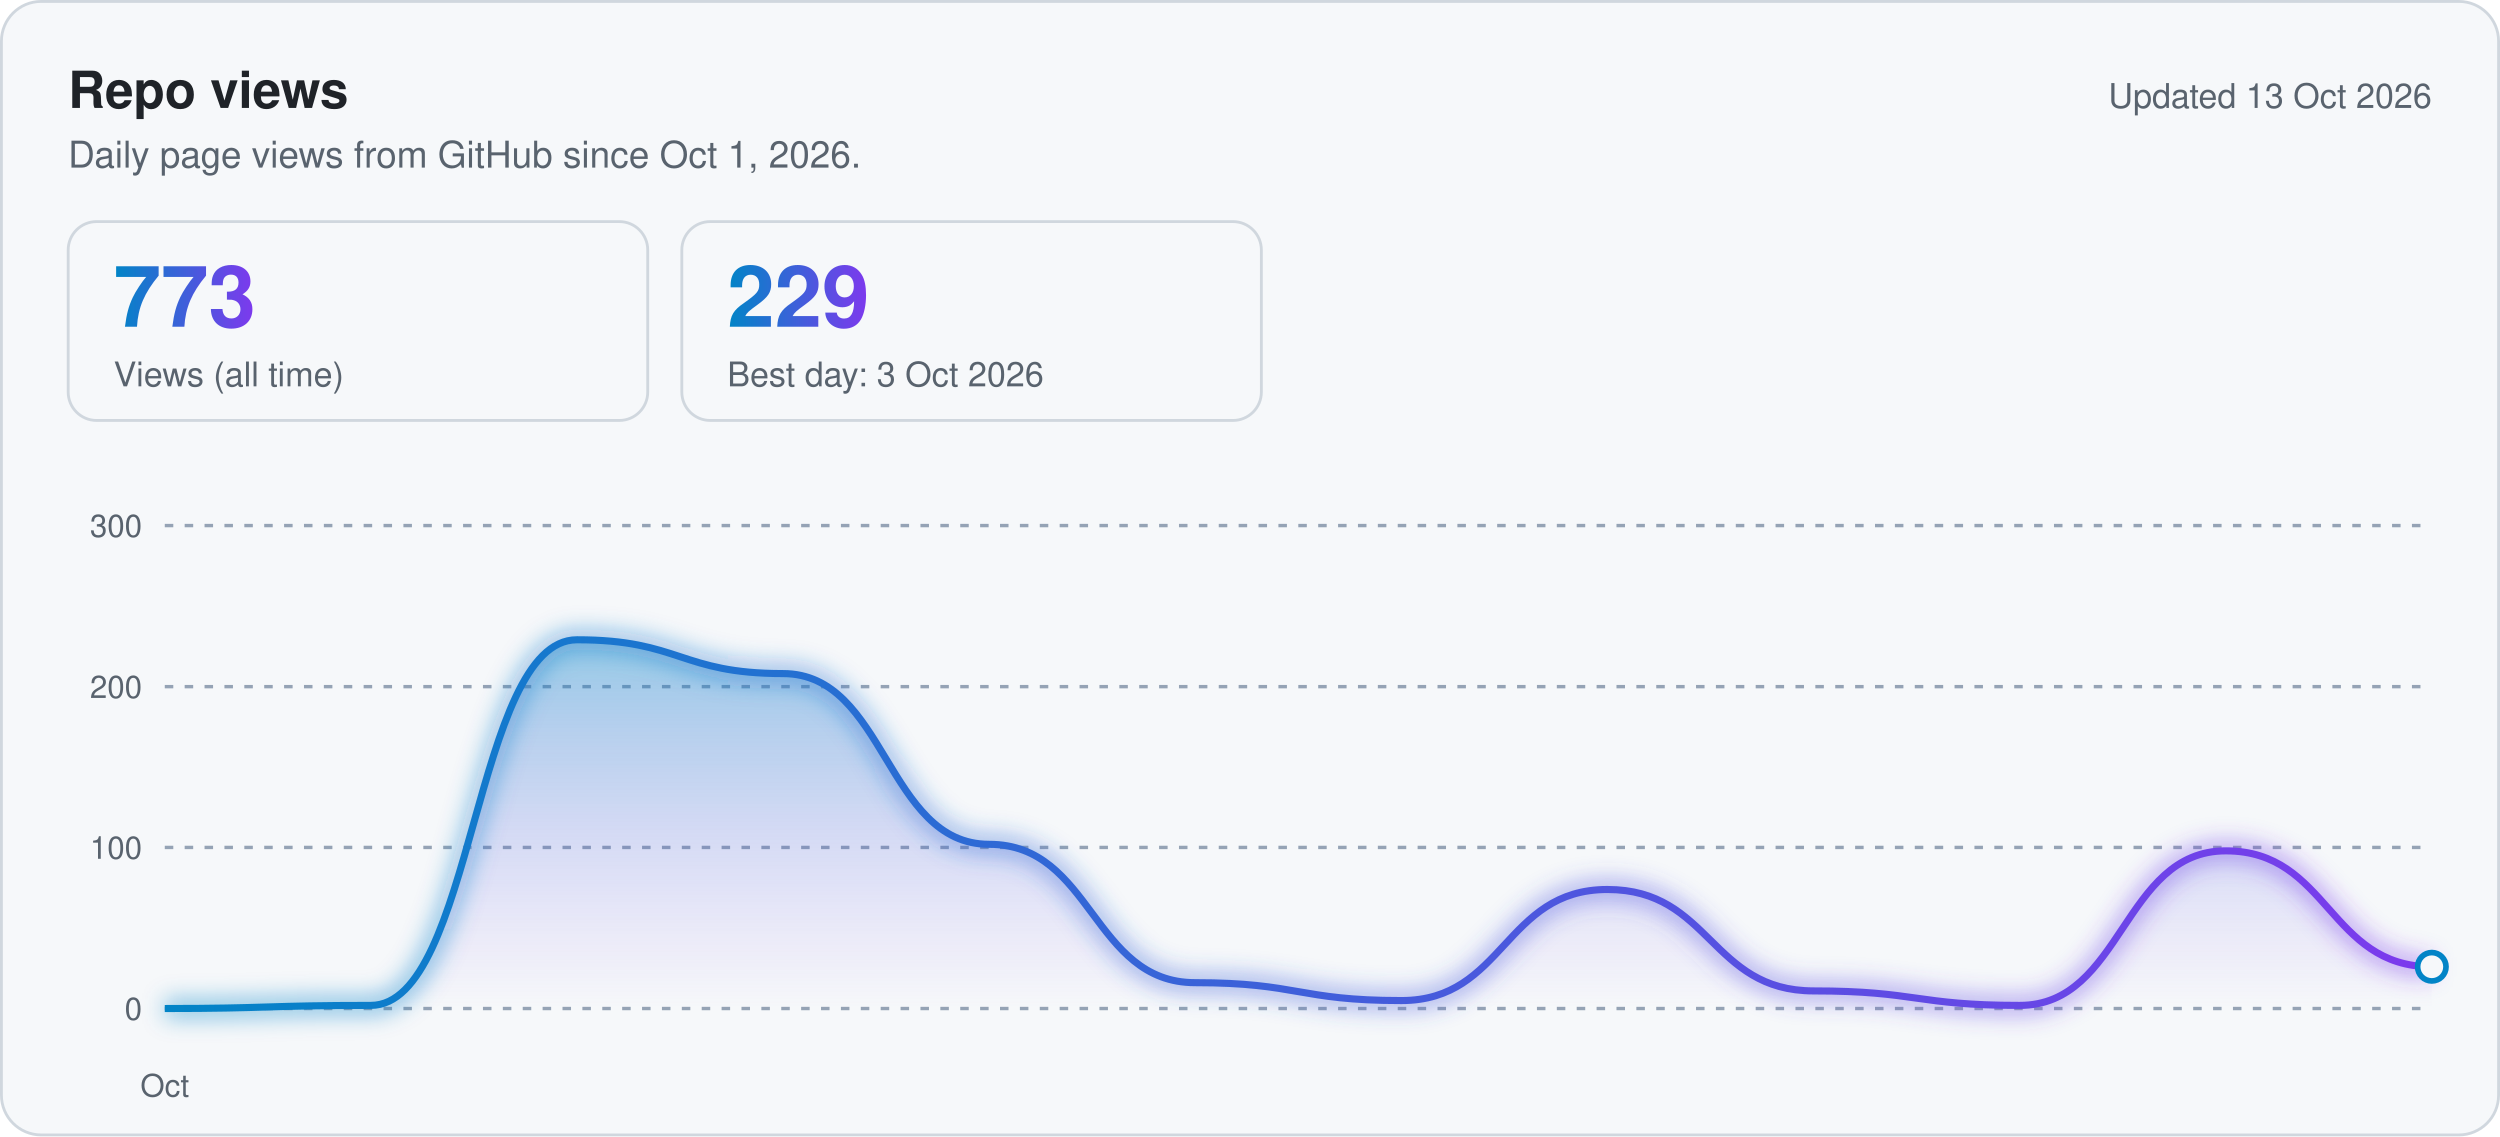
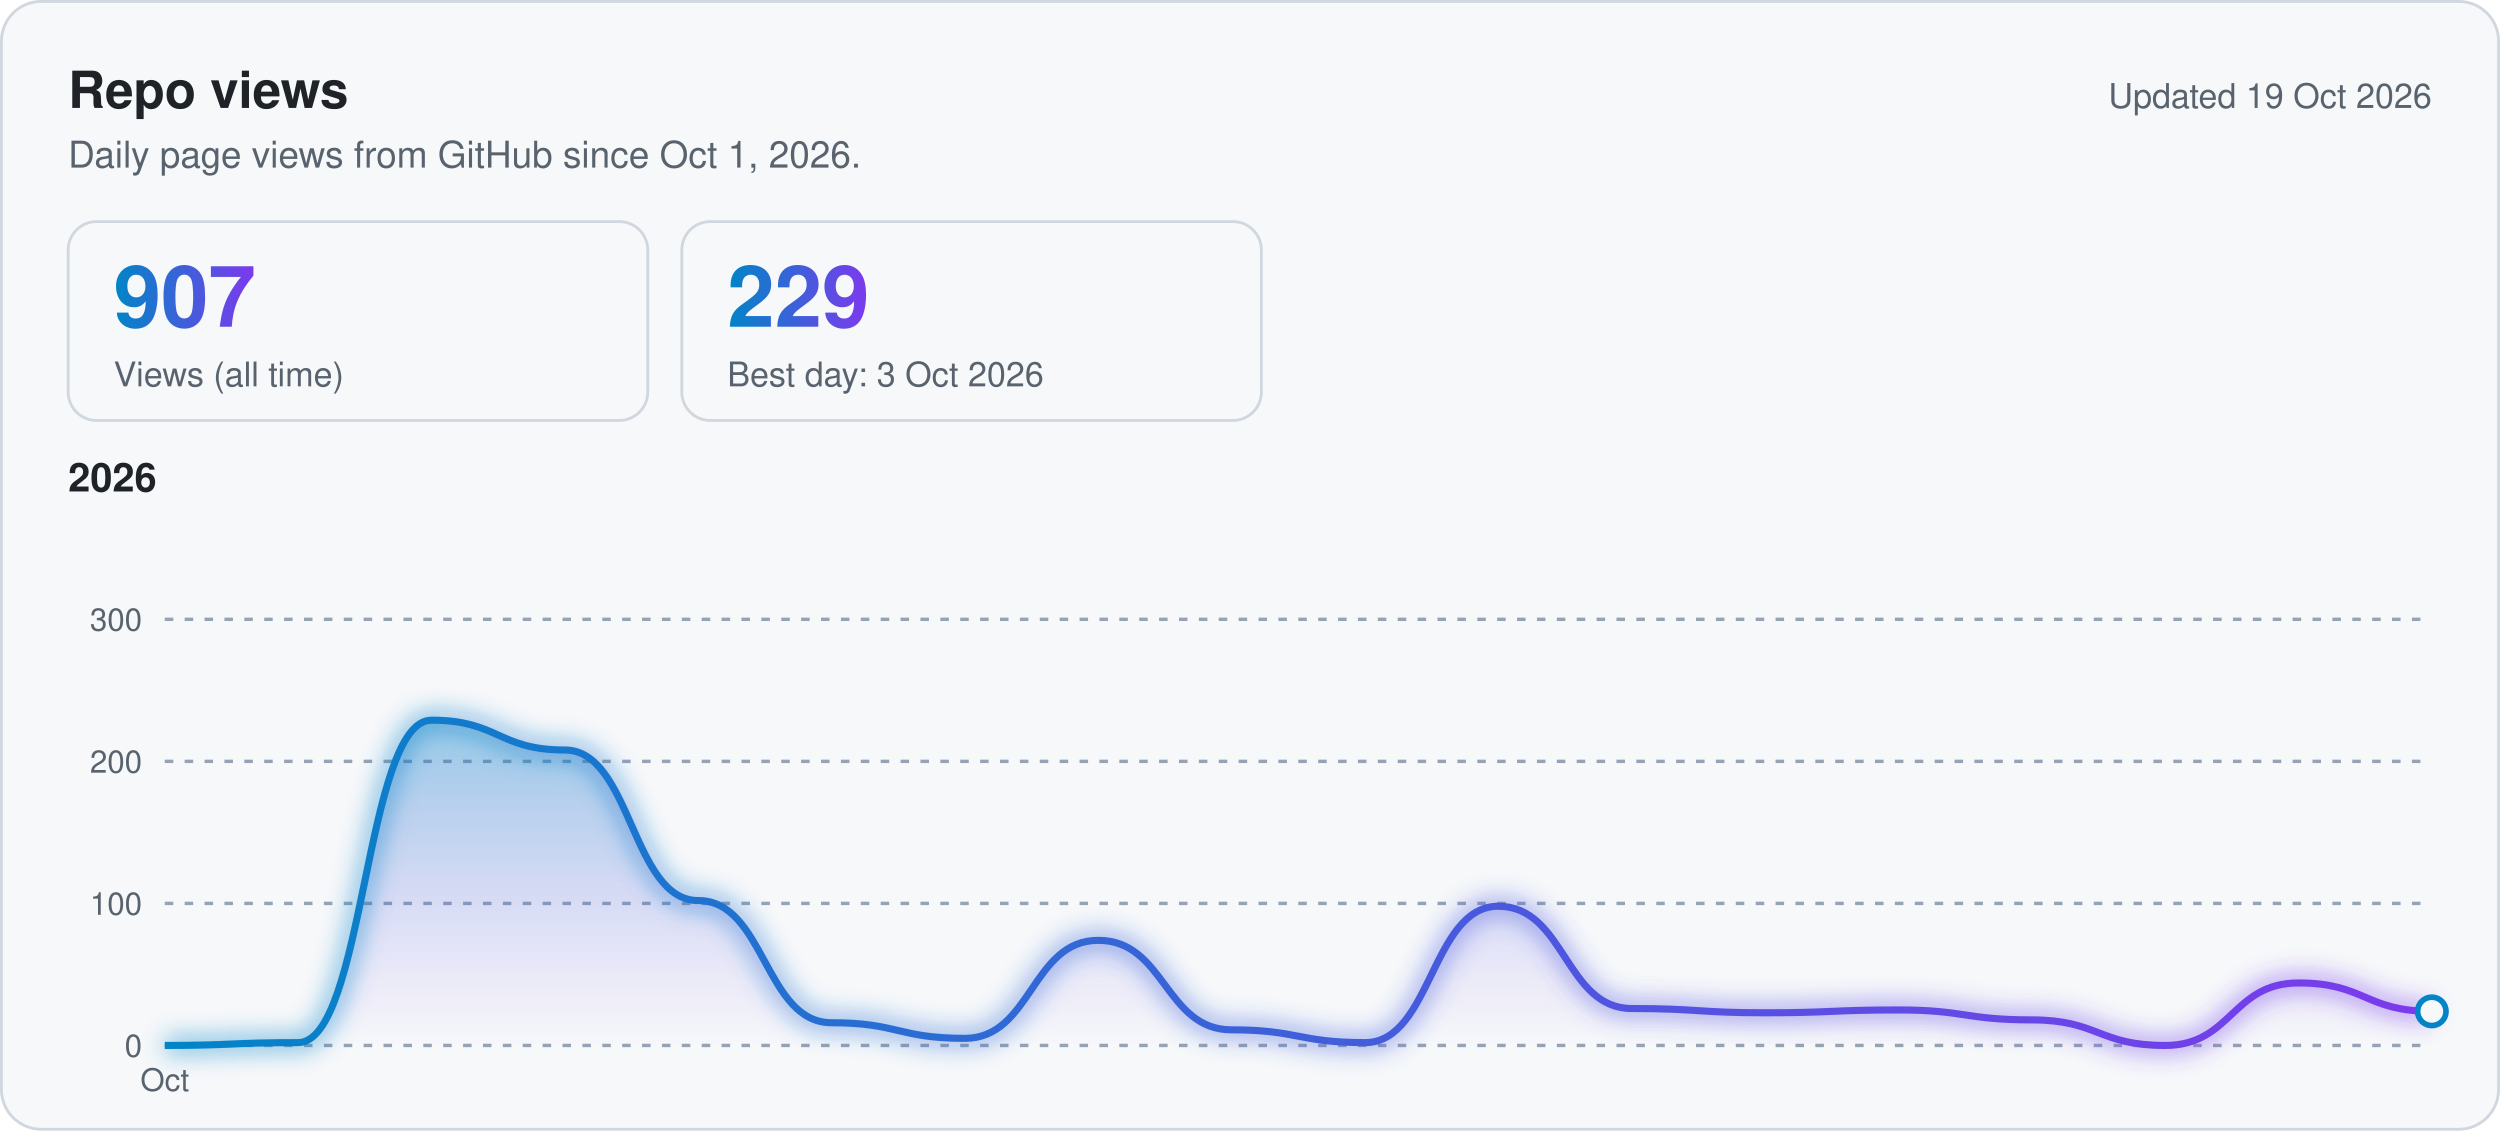
- <svg xmlns="http://www.w3.org/2000/svg" viewBox="0 0 880 400" width="880" height="400" role="img" aria-label="Repo views" font-family="'Segoe UI', system-ui, -apple-system, Helvetica, Arial, sans-serif">
+ <svg xmlns="http://www.w3.org/2000/svg" viewBox="0 0 880 398" width="880" height="398" role="img" aria-label="Repo views" font-family="'Segoe UI', system-ui, -apple-system, Helvetica, Arial, sans-serif">
  <style>@keyframes draw{from{stroke-dasharray:1;stroke-dashoffset:1}to{stroke-dasharray:1;stroke-dashoffset:0}}@keyframes fade{from{opacity:0}}.ln,.gw{animation:draw 2.2s ease-out .2s backwards}.fd{animation:fade 1.4s ease 1.2s backwards}@media (prefers-reduced-motion:reduce){.lwv{display:none}}@media (prefers-reduced-motion:reduce){*{animation:none!important}}</style>
  <defs>
    <linearGradient id="lg" x1="0" x2="1">
      <stop offset="0" stop-color="#0284c7" />
      <stop offset="1" stop-color="#7c3aed" />
    </linearGradient>
    <linearGradient id="ag" x1="0" x2="0" y1="0" y2="1">
      <stop offset="0" stop-color="#0284c7" stop-opacity=".4" />
      <stop offset="1" stop-color="#7c3aed" stop-opacity="0" />
    </linearGradient>
    <filter id="gw" x="-5%" y="-30%" width="110%" height="160%">
      <feGaussianBlur stdDeviation="4" />
    </filter>
-     <linearGradient id="wv" gradientUnits="userSpaceOnUse" x1="0" y1="0" x2="880" y2="0" gradientTransform="translate(-90,0)">
+     <linearGradient id="wv0" gradientUnits="userSpaceOnUse" x1="0" y1="0" x2="880" y2="0" gradientTransform="translate(-20,0)">
      <stop offset="0" stop-color="#fff" stop-opacity="0" />
      <stop offset=".04" stop-color="#fff" stop-opacity="0" />
      <stop offset=".08" stop-color="#fff" stop-opacity="1" />
      <stop offset=".086" stop-color="#fff" stop-opacity="0" />
      <stop offset="1" stop-color="#fff" stop-opacity="0" />
-       <animateTransform attributeName="gradientTransform" type="translate" from="-90 0" to="970 0" dur="10s" begin="2.4s" repeatCount="indefinite" />
+       <animateTransform attributeName="gradientTransform" type="translate" values="-20 0;825 0" keyTimes="0;1" dur="8s" begin="2.4s" repeatCount="indefinite" />
    </linearGradient>
  </defs>
-   <rect x=".5" y=".5" width="879" height="399" rx="14" fill="#f6f8fa" stroke="#d0d7de" />
+   <rect x=".5" y=".5" width="879" height="397" rx="14" fill="#f6f8fa" stroke="#d0d7de" />
  <text x="24" y="38" font-size="18" font-weight="700" fill="#1f2328">Repo views</text>
  <text x="24" y="59" font-size="13" fill="#59636e">Daily page views from GitHub since Oct 1, 2026.</text>
-   <text x="856" y="38" font-size="12" fill="#59636e" text-anchor="end">Updated 13 Oct 2026</text>
+   <text x="856" y="38" font-size="12" fill="#59636e" text-anchor="end">Updated 19 Oct 2026</text>
  <rect x="24" y="78" width="204" height="70" rx="10" fill="none" stroke="#d0d7de" />
-   <text x="40" y="115" font-size="30" font-weight="700" fill="url(#lg)">773</text>
+   <text x="40" y="115" font-size="30" font-weight="700" fill="url(#lg)">907</text>
  <text x="40" y="136" font-size="12" fill="#59636e">Views (all time)</text>
  <rect x="240" y="78" width="204" height="70" rx="10" fill="none" stroke="#d0d7de" />
  <text x="256" y="115" font-size="30" font-weight="700" fill="url(#lg)">229</text>
  <text x="256" y="136" font-size="12" fill="#59636e">Best day: 3 Oct 2026</text>
-   <line x1="58" x2="856" y1="355.0" y2="355.0" stroke="#95a3b5" stroke-width="1.2" stroke-dasharray="3 4" />
-   <text x="50" y="359.0" font-size="11" fill="#59636e" text-anchor="end">0</text>
-   <line x1="58" x2="856" y1="298.3" y2="298.3" stroke="#95a3b5" stroke-width="1.2" stroke-dasharray="3 4" />
-   <text x="50" y="302.3" font-size="11" fill="#59636e" text-anchor="end">100</text>
-   <line x1="58" x2="856" y1="241.7" y2="241.7" stroke="#95a3b5" stroke-width="1.2" stroke-dasharray="3 4" />
-   <text x="50" y="245.7" font-size="11" fill="#59636e" text-anchor="end">200</text>
-   <line x1="58" x2="856" y1="185.0" y2="185.0" stroke="#95a3b5" stroke-width="1.2" stroke-dasharray="3 4" />
-   <text x="50" y="189.0" font-size="11" fill="#59636e" text-anchor="end">300</text>
-   <text x="58.0" y="386" font-size="11" fill="#59636e" text-anchor="middle">Oct</text>
-   <path class="fd" d="M58.0,355.0C94.3,355.0 94.3,353.9 130.5,353.9C166.8,353.9 166.8,225.2 203.1,225.2C239.4,225.2 239.4,237.1 275.6,237.1C311.9,237.1 311.9,297.2 348.2,297.2C384.5,297.2 384.5,345.9 420.7,345.9C457.0,345.9 457.0,352.2 493.3,352.2C529.5,352.2 529.5,313.1 565.8,313.1C602.1,313.1 602.1,348.8 638.4,348.8C674.6,348.8 674.6,353.9 710.9,353.9C747.2,353.9 747.2,299.5 783.5,299.5C819.7,299.5 819.7,340.3 856.0,340.3L856.0,355.0L58.0,355.0Z" fill="url(#ag)" />
-   <path class="gw" d="M58.0,355.0C94.3,355.0 94.3,353.9 130.5,353.9C166.8,353.9 166.8,225.2 203.1,225.2C239.4,225.2 239.4,237.1 275.6,237.1C311.9,237.1 311.9,297.2 348.2,297.2C384.5,297.2 384.5,345.9 420.7,345.9C457.0,345.9 457.0,352.2 493.3,352.2C529.5,352.2 529.5,313.1 565.8,313.1C602.1,313.1 602.1,348.8 638.4,348.8C674.6,348.8 674.6,353.9 710.9,353.9C747.2,353.9 747.2,299.5 783.5,299.5C819.7,299.5 819.7,340.3 856.0,340.3" pathLength="1" fill="none" stroke="url(#lg)" stroke-width="7" stroke-opacity=".45" filter="url(#gw)" />
-   <path class="ln" d="M58.0,355.0C94.3,355.0 94.3,353.9 130.5,353.9C166.8,353.9 166.8,225.2 203.1,225.2C239.4,225.2 239.4,237.1 275.6,237.1C311.9,237.1 311.9,297.2 348.2,297.2C384.5,297.2 384.5,345.9 420.7,345.9C457.0,345.9 457.0,352.2 493.3,352.2C529.5,352.2 529.5,313.1 565.8,313.1C602.1,313.1 602.1,348.8 638.4,348.8C674.6,348.8 674.6,353.9 710.9,353.9C747.2,353.9 747.2,299.5 783.5,299.5C819.7,299.5 819.7,340.3 856.0,340.3" pathLength="1" fill="none" stroke="url(#lg)" stroke-width="2.5" stroke-linejoin="round" />
-   <path class="lwv" d="M58.0,355.0C94.3,355.0 94.3,353.9 130.5,353.9C166.8,353.9 166.8,225.2 203.1,225.2C239.4,225.2 239.4,237.1 275.6,237.1C311.9,237.1 311.9,297.2 348.2,297.2C384.5,297.2 384.5,345.9 420.7,345.9C457.0,345.9 457.0,352.2 493.3,352.2C529.5,352.2 529.5,313.1 565.8,313.1C602.1,313.1 602.1,348.8 638.4,348.8C674.6,348.8 674.6,353.9 710.9,353.9C747.2,353.9 747.2,299.5 783.5,299.5C819.7,299.5 819.7,340.3 856.0,340.3" fill="none" stroke="url(#wv)" stroke-width="5.5" stroke-linecap="round" filter="url(#gw)" />
-   <path class="lwv" d="M58.0,355.0C94.3,355.0 94.3,353.9 130.5,353.9C166.8,353.9 166.8,225.2 203.1,225.2C239.4,225.2 239.4,237.1 275.6,237.1C311.9,237.1 311.9,297.2 348.2,297.2C384.5,297.2 384.5,345.9 420.7,345.9C457.0,345.9 457.0,352.2 493.3,352.2C529.5,352.2 529.5,313.1 565.8,313.1C602.1,313.1 602.1,348.8 638.4,348.8C674.6,348.8 674.6,353.9 710.9,353.9C747.2,353.9 747.2,299.5 783.5,299.5C819.7,299.5 819.7,340.3 856.0,340.3" fill="none" stroke="url(#wv)" stroke-width="2" stroke-linecap="round" />
-   <circle class="fd" cx="856.0" cy="340.3" r="5" fill="#f6f8fa" stroke="#0284c7" stroke-width="2" />
+   <text x="24" y="173" font-size="14" font-weight="700" fill="#1f2328">2026</text>
+   <line x1="58" x2="856" y1="368.0" y2="368.0" stroke="#95a3b5" stroke-width="1.2" stroke-dasharray="3 4" />
+   <text x="50" y="372.0" font-size="11" fill="#59636e" text-anchor="end">0</text>
+   <line x1="58" x2="856" y1="318.0" y2="318.0" stroke="#95a3b5" stroke-width="1.2" stroke-dasharray="3 4" />
+   <text x="50" y="322.0" font-size="11" fill="#59636e" text-anchor="end">100</text>
+   <line x1="58" x2="856" y1="268.0" y2="268.0" stroke="#95a3b5" stroke-width="1.2" stroke-dasharray="3 4" />
+   <text x="50" y="272.0" font-size="11" fill="#59636e" text-anchor="end">200</text>
+   <line x1="58" x2="856" y1="218.0" y2="218.0" stroke="#95a3b5" stroke-width="1.2" stroke-dasharray="3 4" />
+   <text x="50" y="222.0" font-size="11" fill="#59636e" text-anchor="end">300</text>
+   <text x="58.0" y="384" font-size="11" fill="#59636e" text-anchor="middle">Oct</text>
+   <path class="fd" d="M58.0,368.0C81.5,368.0 81.5,367.0 104.9,367.0C128.4,367.0 128.4,253.5 151.9,253.5C175.4,253.5 175.4,264.0 198.8,264.0C222.3,264.0 222.3,317.0 245.8,317.0C269.2,317.0 269.2,360.0 292.7,360.0C316.2,360.0 316.2,365.5 339.6,365.5C363.1,365.5 363.1,331.0 386.6,331.0C410.1,331.0 410.1,362.5 433.5,362.5C457.0,362.5 457.0,367.0 480.5,367.0C503.9,367.0 503.9,319.0 527.4,319.0C550.9,319.0 550.9,355.0 574.4,355.0C597.8,355.0 597.8,356.5 621.3,356.5C644.8,356.5 644.8,355.5 668.2,355.5C691.7,355.5 691.7,359.0 715.2,359.0C738.6,359.0 738.6,368.0 762.1,368.0C785.6,368.0 785.6,346.0 809.1,346.0C832.5,346.0 832.5,356.0 856.0,356.0L856.0,368.0L58.0,368.0Z" fill="url(#ag)" style="animation-delay:1.20s" />
+   <path class="gw" d="M58.0,368.0C81.5,368.0 81.5,367.0 104.9,367.0C128.4,367.0 128.4,253.5 151.9,253.5C175.4,253.5 175.4,264.0 198.8,264.0C222.3,264.0 222.3,317.0 245.8,317.0C269.2,317.0 269.2,360.0 292.7,360.0C316.2,360.0 316.2,365.5 339.6,365.5C363.1,365.5 363.1,331.0 386.6,331.0C410.1,331.0 410.1,362.5 433.5,362.5C457.0,362.5 457.0,367.0 480.5,367.0C503.9,367.0 503.9,319.0 527.4,319.0C550.9,319.0 550.9,355.0 574.4,355.0C597.8,355.0 597.8,356.5 621.3,356.5C644.8,356.5 644.8,355.5 668.2,355.5C691.7,355.5 691.7,359.0 715.2,359.0C738.6,359.0 738.6,368.0 762.1,368.0C785.6,368.0 785.6,346.0 809.1,346.0C832.5,346.0 832.5,356.0 856.0,356.0" pathLength="1" fill="none" stroke="url(#lg)" stroke-width="7" stroke-opacity=".45" filter="url(#gw)" style="animation-delay:0.20s" />
+   <path class="ln" d="M58.0,368.0C81.5,368.0 81.5,367.0 104.9,367.0C128.4,367.0 128.4,253.5 151.9,253.5C175.4,253.5 175.4,264.0 198.8,264.0C222.3,264.0 222.3,317.0 245.8,317.0C269.2,317.0 269.2,360.0 292.7,360.0C316.2,360.0 316.2,365.5 339.6,365.5C363.1,365.5 363.1,331.0 386.6,331.0C410.1,331.0 410.1,362.5 433.5,362.5C457.0,362.5 457.0,367.0 480.5,367.0C503.9,367.0 503.9,319.0 527.4,319.0C550.9,319.0 550.9,355.0 574.4,355.0C597.8,355.0 597.8,356.5 621.3,356.5C644.8,356.5 644.8,355.5 668.2,355.5C691.7,355.5 691.7,359.0 715.2,359.0C738.6,359.0 738.6,368.0 762.1,368.0C785.6,368.0 785.6,346.0 809.1,346.0C832.5,346.0 832.5,356.0 856.0,356.0" pathLength="1" fill="none" stroke="url(#lg)" stroke-width="2.5" stroke-linejoin="round" style="animation-delay:0.20s" />
+   <path class="lwv" d="M58.0,368.0C81.5,368.0 81.5,367.0 104.9,367.0C128.4,367.0 128.4,253.5 151.9,253.5C175.4,253.5 175.4,264.0 198.8,264.0C222.3,264.0 222.3,317.0 245.8,317.0C269.2,317.0 269.2,360.0 292.7,360.0C316.2,360.0 316.2,365.5 339.6,365.5C363.1,365.5 363.1,331.0 386.6,331.0C410.1,331.0 410.1,362.5 433.5,362.5C457.0,362.5 457.0,367.0 480.5,367.0C503.9,367.0 503.9,319.0 527.4,319.0C550.9,319.0 550.9,355.0 574.4,355.0C597.8,355.0 597.8,356.5 621.3,356.5C644.8,356.5 644.8,355.5 668.2,355.5C691.7,355.5 691.7,359.0 715.2,359.0C738.6,359.0 738.6,368.0 762.1,368.0C785.6,368.0 785.6,346.0 809.1,346.0C832.5,346.0 832.5,356.0 856.0,356.0" fill="none" stroke="url(#wv0)" stroke-width="5.5" stroke-linecap="round" filter="url(#gw)" />
+   <path class="lwv" d="M58.0,368.0C81.5,368.0 81.5,367.0 104.9,367.0C128.4,367.0 128.4,253.5 151.9,253.5C175.4,253.5 175.4,264.0 198.8,264.0C222.3,264.0 222.3,317.0 245.8,317.0C269.2,317.0 269.2,360.0 292.7,360.0C316.2,360.0 316.2,365.5 339.6,365.5C363.1,365.5 363.1,331.0 386.6,331.0C410.1,331.0 410.1,362.5 433.5,362.5C457.0,362.5 457.0,367.0 480.5,367.0C503.9,367.0 503.9,319.0 527.4,319.0C550.9,319.0 550.9,355.0 574.4,355.0C597.8,355.0 597.8,356.5 621.3,356.5C644.8,356.5 644.8,355.5 668.2,355.5C691.7,355.5 691.7,359.0 715.2,359.0C738.6,359.0 738.6,368.0 762.1,368.0C785.6,368.0 785.6,346.0 809.1,346.0C832.5,346.0 832.5,356.0 856.0,356.0" fill="none" stroke="url(#wv0)" stroke-width="2" stroke-linecap="round" />
+   <circle class="fd" cx="856.0" cy="356.0" r="5" fill="#f6f8fa" stroke="#0284c7" stroke-width="2" style="animation-delay:1.20s" />
</svg>
